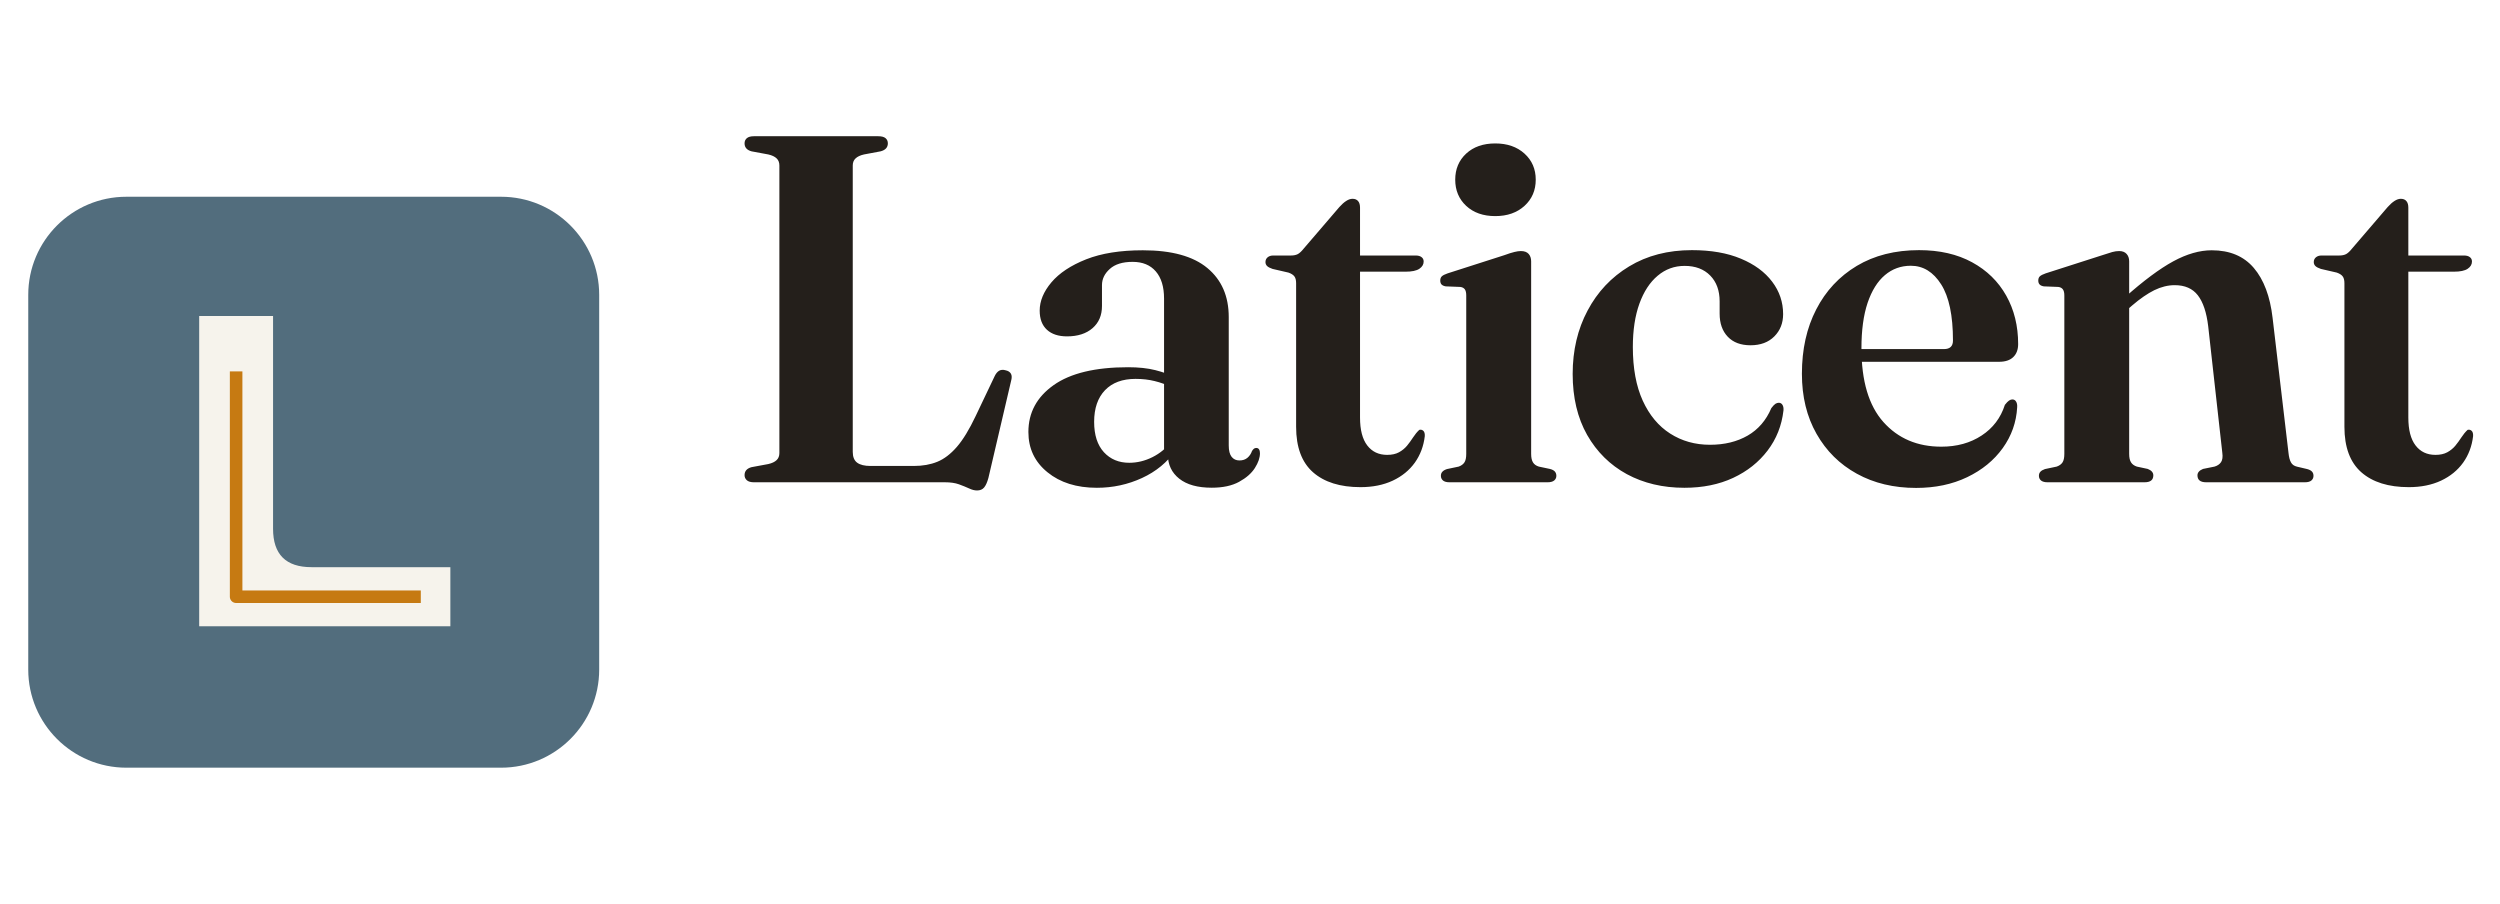
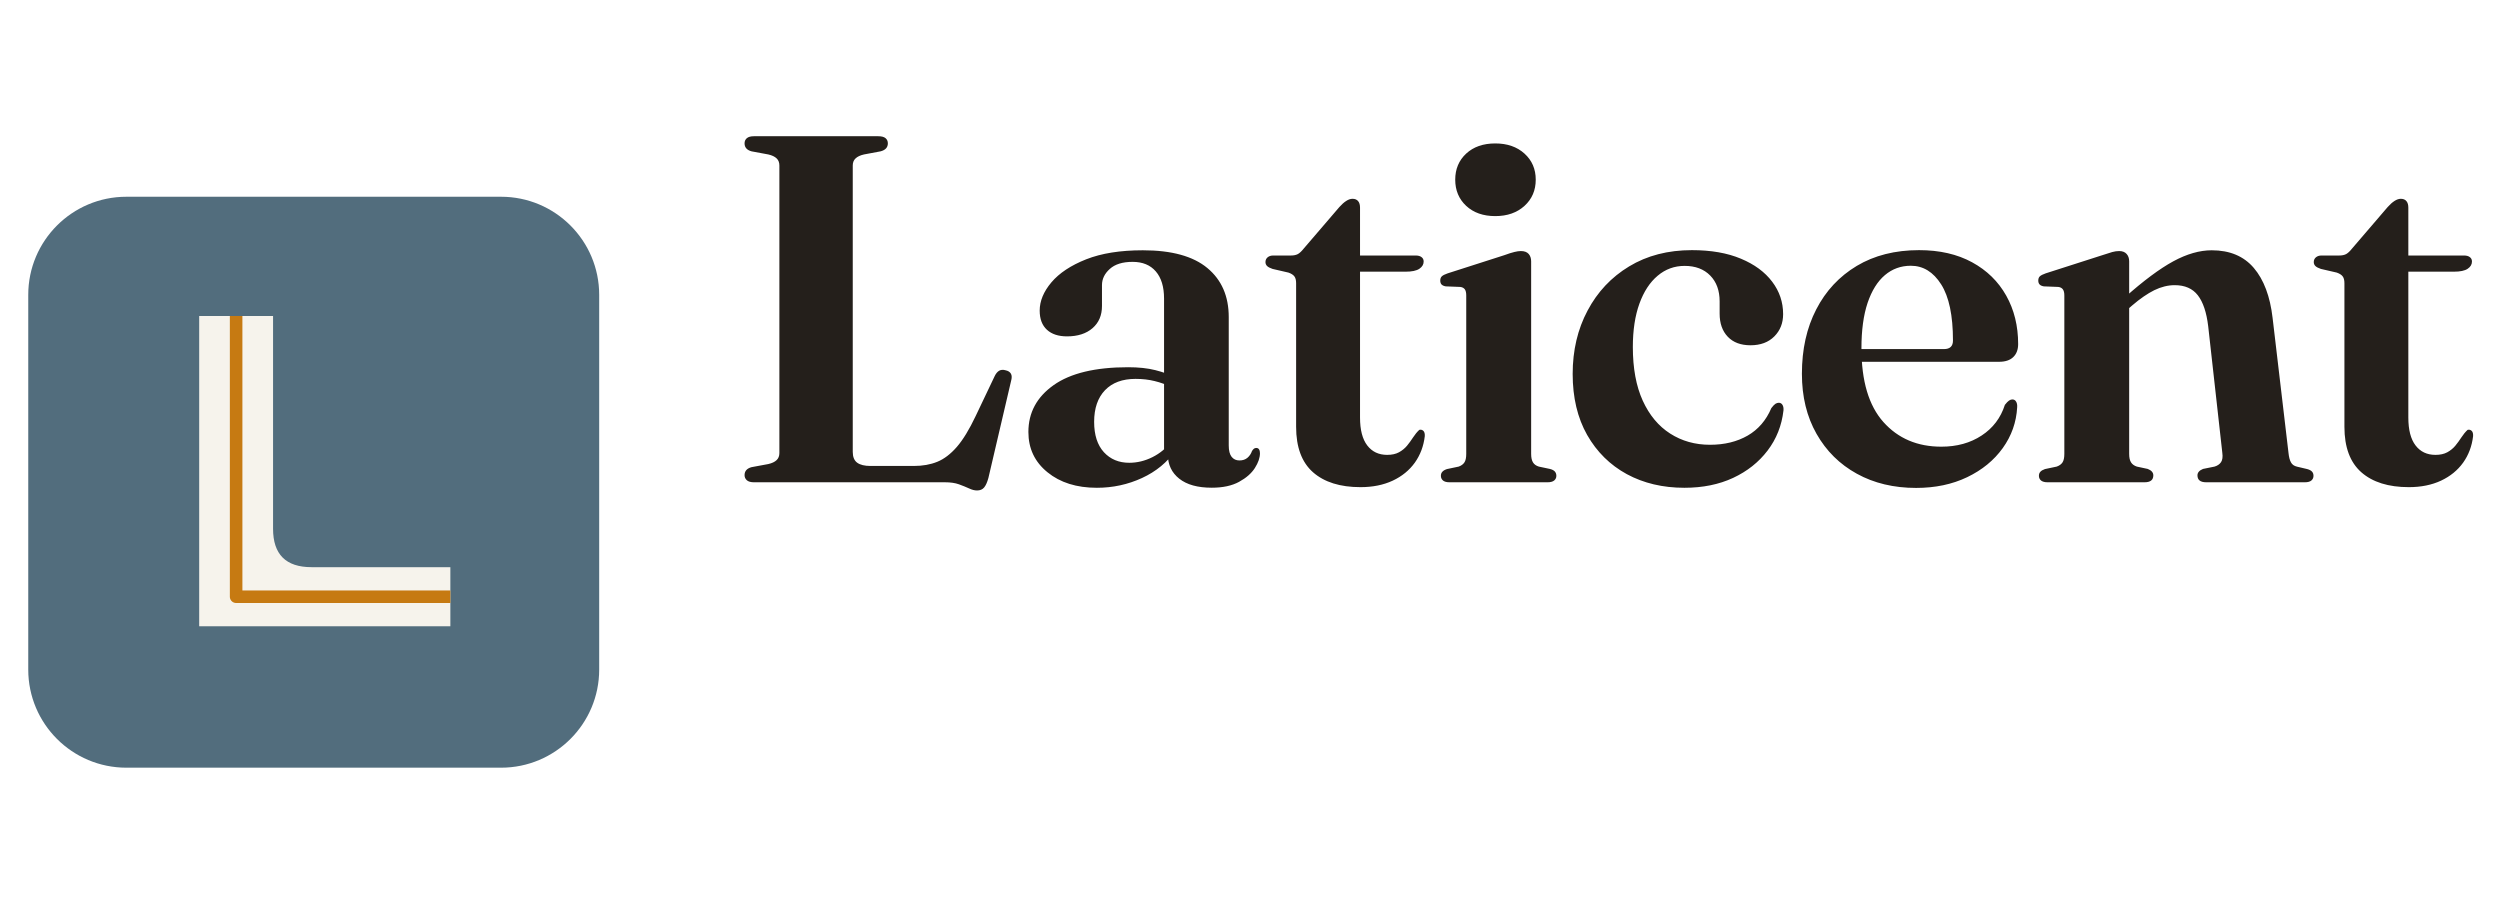
<svg xmlns="http://www.w3.org/2000/svg" viewBox="0 0 354 128" fill="none">
  <g transform="translate(4.00 27.86) scale(0.6316)">
    <rect x="0" y="0" width="128" height="128" rx="22" fill="#526D7D" />
    <g transform="translate(13.48 11) scale(0.8281)">
      <path d="M30.00 19.00 L50.00 19.00 L50.00 76.60 Q50.00 87.00 60.40 87.00 L98.00 87.00 L98.00 103.00 L30.00 103.00 Z" fill="#F6F3EC" />
      <clipPath id="laticent-tile-cut-lockup">
        <path d="M30.00 19.00 L50.00 19.00 L50.00 76.60 Q50.00 87.00 60.40 87.00 L98.00 87.00 L98.00 103.00 L30.00 103.00 Z" />
      </clipPath>
      <g clip-path="url(#laticent-tile-cut-lockup)">
-         <path d="M40.00 34.00 L40.00 95.00 L90.00 95.00" fill="none" stroke-width="3.40" stroke-linecap="butt" stroke-linejoin="round" stroke="#C67A12" />
+         <path d="M40.00 15.00 L40.00 95.00 L102.00 95.00" fill="none" stroke-width="3.40" stroke-linecap="butt" stroke-linejoin="round" stroke="#C67A12" />
      </g>
    </g>
  </g>
  <g transform="translate(105.43 68.29)">
    <path d="M19.26 -46.86 16.91 -46.42Q16.12 -46.24 15.72 -45.86Q15.32 -45.49 15.32 -44.86V-4.31Q15.32 -3.23 15.95 -2.77Q16.58 -2.31 17.83 -2.31H23.97Q25.84 -2.31 27.29 -2.90Q28.74 -3.49 30.06 -5.01Q31.37 -6.52 32.72 -9.37L35.42 -15.04Q35.68 -15.58 36.06 -15.80Q36.44 -16.01 36.95 -15.86Q37.50 -15.75 37.72 -15.37Q37.93 -15.00 37.73 -14.31L34.53 -0.62Q34.27 0.33 33.92 0.74Q33.57 1.16 32.92 1.16Q32.39 1.16 31.79 0.87Q31.18 0.59 30.36 0.29Q29.55 0.00 28.37 0.00H1.32Q0.66 0.00 0.33 -0.28Q0.00 -0.57 0.00 -1.01Q0.00 -1.87 0.99 -2.14L3.36 -2.58Q4.15 -2.76 4.54 -3.14Q4.93 -3.51 4.93 -4.14V-44.86Q4.93 -45.49 4.54 -45.86Q4.15 -46.24 3.36 -46.42L0.99 -46.86Q0.00 -47.13 0.00 -47.99Q0.00 -48.45 0.33 -48.73Q0.66 -49.00 1.32 -49.00H18.93Q19.63 -49.00 19.96 -48.73Q20.29 -48.45 20.29 -47.99Q20.29 -47.13 19.26 -46.86ZM59.94 -3.92V-4.48L59.40 -4.42V-26.01Q59.40 -28.51 58.23 -29.86Q57.07 -31.21 54.95 -31.21Q52.82 -31.21 51.72 -30.21Q50.61 -29.22 50.61 -27.91V-24.96Q50.61 -22.98 49.27 -21.82Q47.93 -20.66 45.66 -20.66Q43.83 -20.66 42.81 -21.60Q41.79 -22.54 41.79 -24.31Q41.79 -26.34 43.45 -28.31Q45.12 -30.28 48.37 -31.57Q51.61 -32.85 56.39 -32.85Q62.52 -32.85 65.54 -30.33Q68.56 -27.82 68.56 -23.39V-5.21Q68.56 -4.12 68.97 -3.60Q69.38 -3.09 70.07 -3.09Q70.76 -3.09 71.20 -3.46Q71.65 -3.84 71.85 -4.42Q71.97 -4.62 72.11 -4.74Q72.25 -4.86 72.46 -4.86Q72.72 -4.86 72.85 -4.66Q72.98 -4.45 72.98 -4.11Q72.98 -3.15 72.26 -2.02Q71.54 -0.89 70.02 -0.06Q68.50 0.77 66.15 0.77Q63.16 0.77 61.55 -0.51Q59.94 -1.79 59.94 -3.92ZM40.19 -7.12Q40.19 -11.23 43.77 -13.76Q47.35 -16.29 54.31 -16.29Q56.53 -16.29 58.16 -15.88Q59.79 -15.47 61.04 -14.84L60.50 -13.45Q59.31 -14.03 58.07 -14.33Q56.83 -14.64 55.36 -14.64Q52.58 -14.64 51.04 -13.04Q49.50 -11.43 49.50 -8.56Q49.50 -5.77 50.88 -4.26Q52.26 -2.76 54.47 -2.76Q56.16 -2.76 57.76 -3.56Q59.36 -4.36 60.44 -5.79L61.04 -4.53Q59.27 -1.98 56.27 -0.60Q53.27 0.78 49.88 0.78Q45.59 0.78 42.89 -1.42Q40.19 -3.61 40.19 -7.12ZM77.02 -29.69 74.77 -30.21Q74.23 -30.39 73.99 -30.62Q73.76 -30.85 73.76 -31.18Q73.76 -31.60 74.07 -31.86Q74.38 -32.11 74.86 -32.11H77.38Q77.95 -32.11 78.34 -32.31Q78.72 -32.52 79.15 -33.06L84.23 -38.98Q84.73 -39.54 85.20 -39.84Q85.66 -40.14 86.09 -40.14Q86.61 -40.14 86.88 -39.81Q87.15 -39.49 87.15 -38.89V-9.17Q87.15 -6.55 88.17 -5.22Q89.19 -3.88 90.99 -3.88Q92.00 -3.88 92.67 -4.25Q93.34 -4.62 93.80 -5.17Q94.26 -5.73 94.66 -6.35Q95.06 -6.97 95.54 -7.42Q95.86 -7.51 96.11 -7.29Q96.35 -7.07 96.32 -6.53Q96.07 -4.41 94.91 -2.78Q93.74 -1.15 91.78 -0.23Q89.81 0.69 87.22 0.69Q82.89 0.69 80.49 -1.42Q78.10 -3.53 78.10 -7.85V-28.19Q78.10 -28.84 77.85 -29.16Q77.61 -29.48 77.02 -29.69ZM83.84 -29.82 83.95 -32.11H95.03Q95.57 -32.11 95.86 -31.88Q96.16 -31.66 96.16 -31.26Q96.16 -30.64 95.55 -30.23Q94.94 -29.82 93.61 -29.82ZM111.38 -31.29V-4.02Q111.38 -3.22 111.65 -2.80Q111.91 -2.39 112.47 -2.22L114.03 -1.89Q114.52 -1.77 114.74 -1.52Q114.95 -1.27 114.95 -0.91Q114.95 -0.51 114.64 -0.25Q114.33 0.00 113.71 0.00H99.81Q99.20 0.00 98.90 -0.25Q98.60 -0.51 98.60 -0.91Q98.60 -1.27 98.81 -1.49Q99.01 -1.72 99.46 -1.87L101.12 -2.22Q101.67 -2.42 101.93 -2.81Q102.19 -3.20 102.19 -4.02V-26.45Q102.19 -27.04 101.99 -27.32Q101.79 -27.60 101.35 -27.66L99.29 -27.74Q98.88 -27.81 98.69 -28.01Q98.51 -28.21 98.51 -28.56Q98.51 -28.96 98.74 -29.17Q98.97 -29.38 99.55 -29.58L107.56 -32.15Q108.49 -32.49 109.01 -32.61Q109.53 -32.74 109.92 -32.74Q110.67 -32.74 111.03 -32.33Q111.38 -31.93 111.38 -31.29ZM106.30 -37.69Q103.74 -37.69 102.18 -39.14Q100.63 -40.59 100.63 -42.85Q100.63 -45.10 102.18 -46.54Q103.74 -47.98 106.30 -47.98Q108.85 -47.98 110.44 -46.54Q112.03 -45.10 112.03 -42.85Q112.03 -40.59 110.44 -39.14Q108.85 -37.69 106.30 -37.69ZM147.06 -23.81Q147.06 -21.91 145.82 -20.66Q144.57 -19.40 142.44 -19.40Q140.38 -19.40 139.23 -20.60Q138.07 -21.81 138.07 -23.88V-25.62Q138.07 -27.91 136.74 -29.27Q135.40 -30.64 133.11 -30.64Q130.95 -30.64 129.30 -29.25Q127.64 -27.86 126.71 -25.29Q125.78 -22.72 125.78 -19.15Q125.78 -14.64 127.18 -11.56Q128.59 -8.48 131.06 -6.90Q133.54 -5.31 136.71 -5.31Q139.78 -5.31 142.04 -6.61Q144.29 -7.91 145.39 -10.50Q145.73 -10.95 145.97 -11.11Q146.20 -11.26 146.47 -11.26Q146.81 -11.24 146.98 -10.94Q147.15 -10.64 147.11 -10.17Q146.74 -6.96 144.86 -4.49Q142.98 -2.02 139.98 -0.62Q136.97 0.78 133.08 0.78Q128.50 0.78 124.93 -1.15Q121.37 -3.09 119.31 -6.70Q117.26 -10.32 117.26 -15.34Q117.26 -20.35 119.37 -24.31Q121.47 -28.28 125.26 -30.57Q129.06 -32.87 134.15 -32.87Q138.20 -32.87 141.08 -31.66Q143.96 -30.46 145.51 -28.40Q147.06 -26.35 147.06 -23.81ZM180.34 -19.57Q180.34 -18.40 179.65 -17.73Q178.96 -17.06 177.64 -17.06H155.83V-18.86H169.84Q171.11 -18.86 171.11 -20.07Q171.11 -25.39 169.44 -28.02Q167.77 -30.66 165.14 -30.66Q163.04 -30.66 161.47 -29.33Q159.90 -28.00 159.02 -25.40Q158.15 -22.80 158.15 -18.98Q158.15 -12.02 161.26 -8.53Q164.38 -5.04 169.46 -5.04Q172.77 -5.04 175.17 -6.62Q177.57 -8.19 178.46 -10.96Q178.81 -11.41 179.05 -11.57Q179.30 -11.73 179.51 -11.73Q179.87 -11.73 180.05 -11.42Q180.24 -11.11 180.20 -10.61Q180.03 -7.45 178.16 -4.84Q176.29 -2.24 173.12 -0.72Q169.95 0.80 165.89 0.80Q161.14 0.80 157.50 -1.21Q153.86 -3.21 151.79 -6.86Q149.72 -10.50 149.72 -15.36Q149.72 -20.56 151.75 -24.48Q153.77 -28.41 157.49 -30.64Q161.22 -32.87 166.31 -32.87Q170.67 -32.87 173.82 -31.15Q176.96 -29.44 178.65 -26.43Q180.34 -23.42 180.34 -19.57ZM196.06 -31.29V-4.02Q196.06 -3.22 196.33 -2.81Q196.60 -2.40 197.15 -2.22L198.69 -1.89Q199.48 -1.58 199.48 -0.98Q199.48 0.00 198.24 0.00H184.50Q183.89 0.00 183.58 -0.25Q183.28 -0.51 183.28 -0.91Q183.28 -1.27 183.49 -1.49Q183.70 -1.72 184.14 -1.87L185.80 -2.22Q186.36 -2.42 186.62 -2.81Q186.88 -3.20 186.88 -4.02V-26.45Q186.88 -27.04 186.67 -27.32Q186.47 -27.60 186.03 -27.66L183.98 -27.74Q183.56 -27.81 183.38 -28.01Q183.19 -28.21 183.19 -28.56Q183.19 -28.96 183.42 -29.17Q183.66 -29.38 184.23 -29.58L192.24 -32.15Q193.15 -32.45 193.66 -32.60Q194.17 -32.74 194.64 -32.74Q195.34 -32.74 195.70 -32.33Q196.06 -31.93 196.06 -31.29ZM195.16 -23.89 194.11 -24.98 195.43 -26.17Q199.42 -29.72 202.31 -31.29Q205.19 -32.85 207.75 -32.85Q211.58 -32.85 213.71 -30.35Q215.84 -27.85 216.37 -23.27L218.62 -4.17Q218.71 -3.28 218.97 -2.82Q219.22 -2.35 219.83 -2.21L221.27 -1.87Q221.75 -1.74 221.96 -1.50Q222.16 -1.27 222.16 -0.91Q222.16 -0.51 221.86 -0.25Q221.56 0.00 220.94 0.00H206.97Q205.73 0.00 205.73 -0.98Q205.73 -1.57 206.52 -1.89L208.15 -2.22Q208.76 -2.40 209.07 -2.85Q209.37 -3.30 209.25 -4.17L207.25 -22.10Q206.90 -25.04 205.78 -26.48Q204.67 -27.91 202.51 -27.91Q201.08 -27.91 199.62 -27.20Q198.17 -26.48 196.50 -25.05ZM225.46 -29.69 223.21 -30.21Q222.67 -30.39 222.43 -30.62Q222.20 -30.85 222.20 -31.18Q222.20 -31.60 222.51 -31.86Q222.82 -32.11 223.30 -32.11H225.82Q226.39 -32.11 226.78 -32.31Q227.16 -32.52 227.59 -33.06L232.67 -38.98Q233.17 -39.54 233.64 -39.84Q234.10 -40.14 234.53 -40.14Q235.05 -40.14 235.32 -39.81Q235.59 -39.49 235.59 -38.89V-9.17Q235.59 -6.55 236.61 -5.22Q237.63 -3.88 239.43 -3.88Q240.44 -3.88 241.11 -4.25Q241.78 -4.62 242.24 -5.17Q242.70 -5.73 243.10 -6.35Q243.50 -6.97 243.98 -7.42Q244.30 -7.51 244.55 -7.29Q244.79 -7.07 244.76 -6.53Q244.51 -4.41 243.35 -2.78Q242.18 -1.15 240.22 -0.23Q238.25 0.69 235.66 0.69Q231.33 0.69 228.93 -1.42Q226.54 -3.53 226.54 -7.85V-28.19Q226.54 -28.84 226.29 -29.16Q226.05 -29.48 225.46 -29.69ZM232.28 -29.82 232.39 -32.11H243.47Q244.01 -32.11 244.30 -31.88Q244.60 -31.66 244.60 -31.26Q244.60 -30.64 243.99 -30.23Q243.38 -29.82 242.05 -29.82Z" fill="#241F1B" />
  </g>
</svg>
